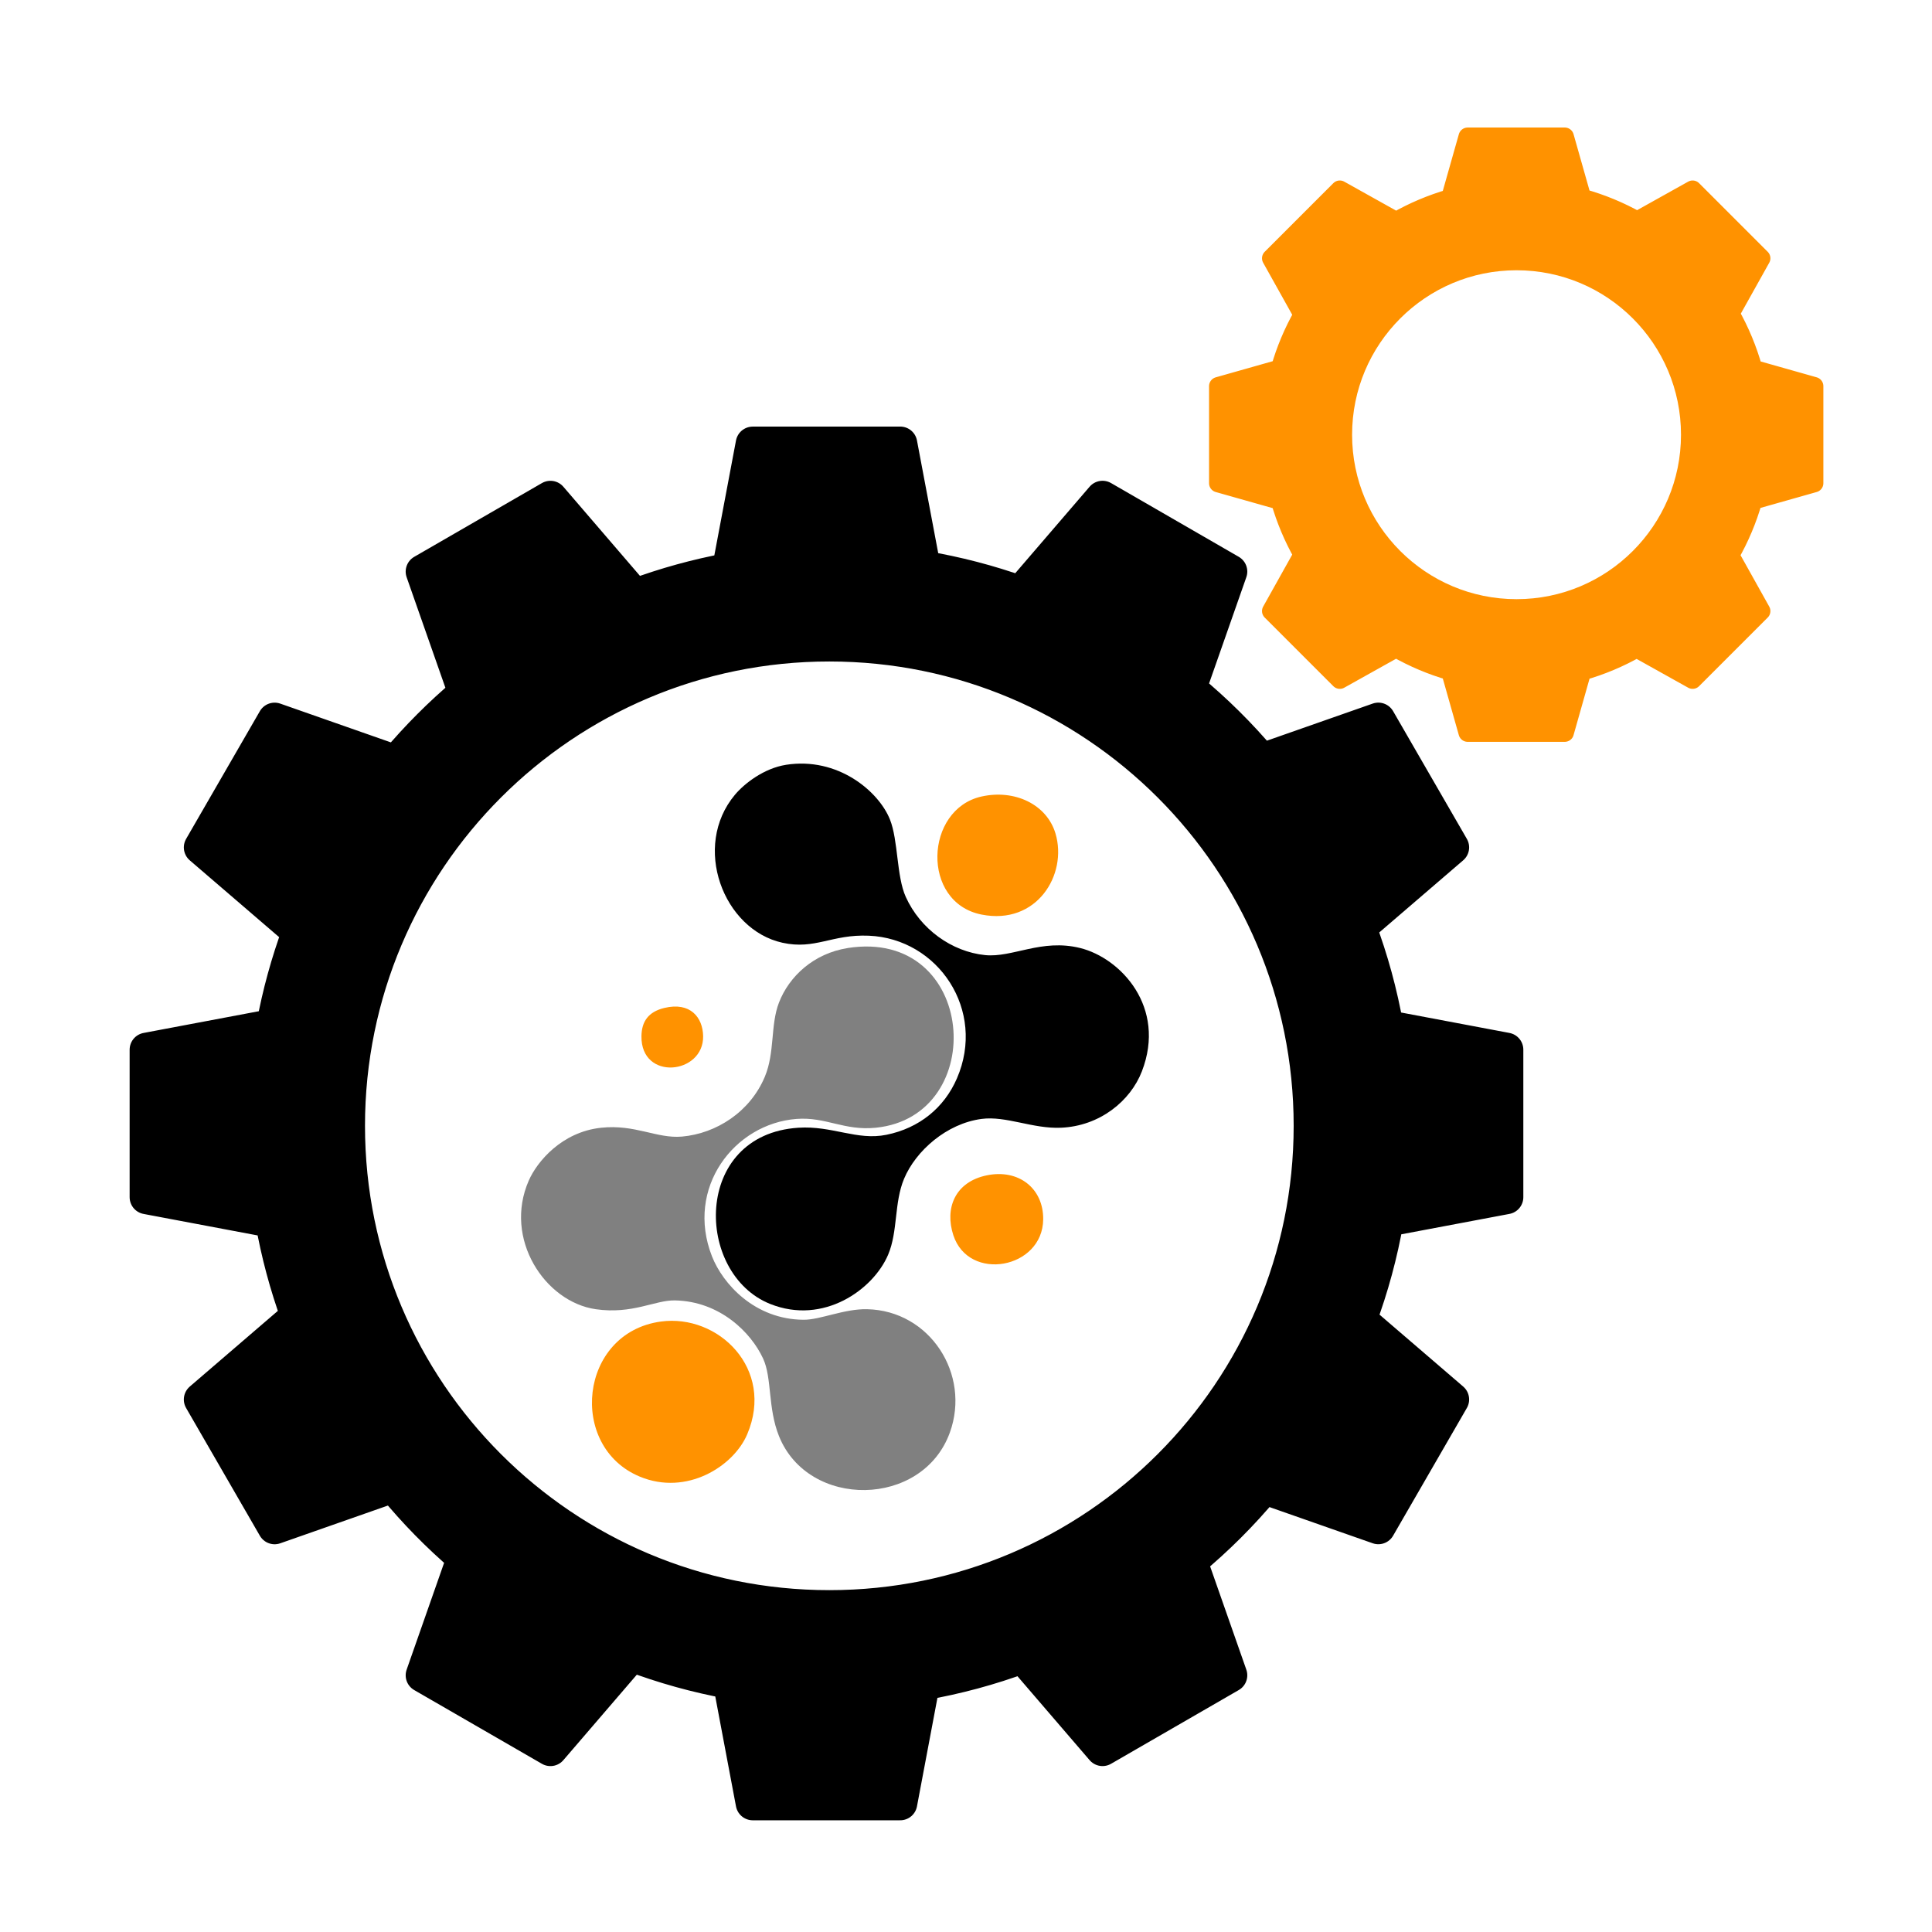
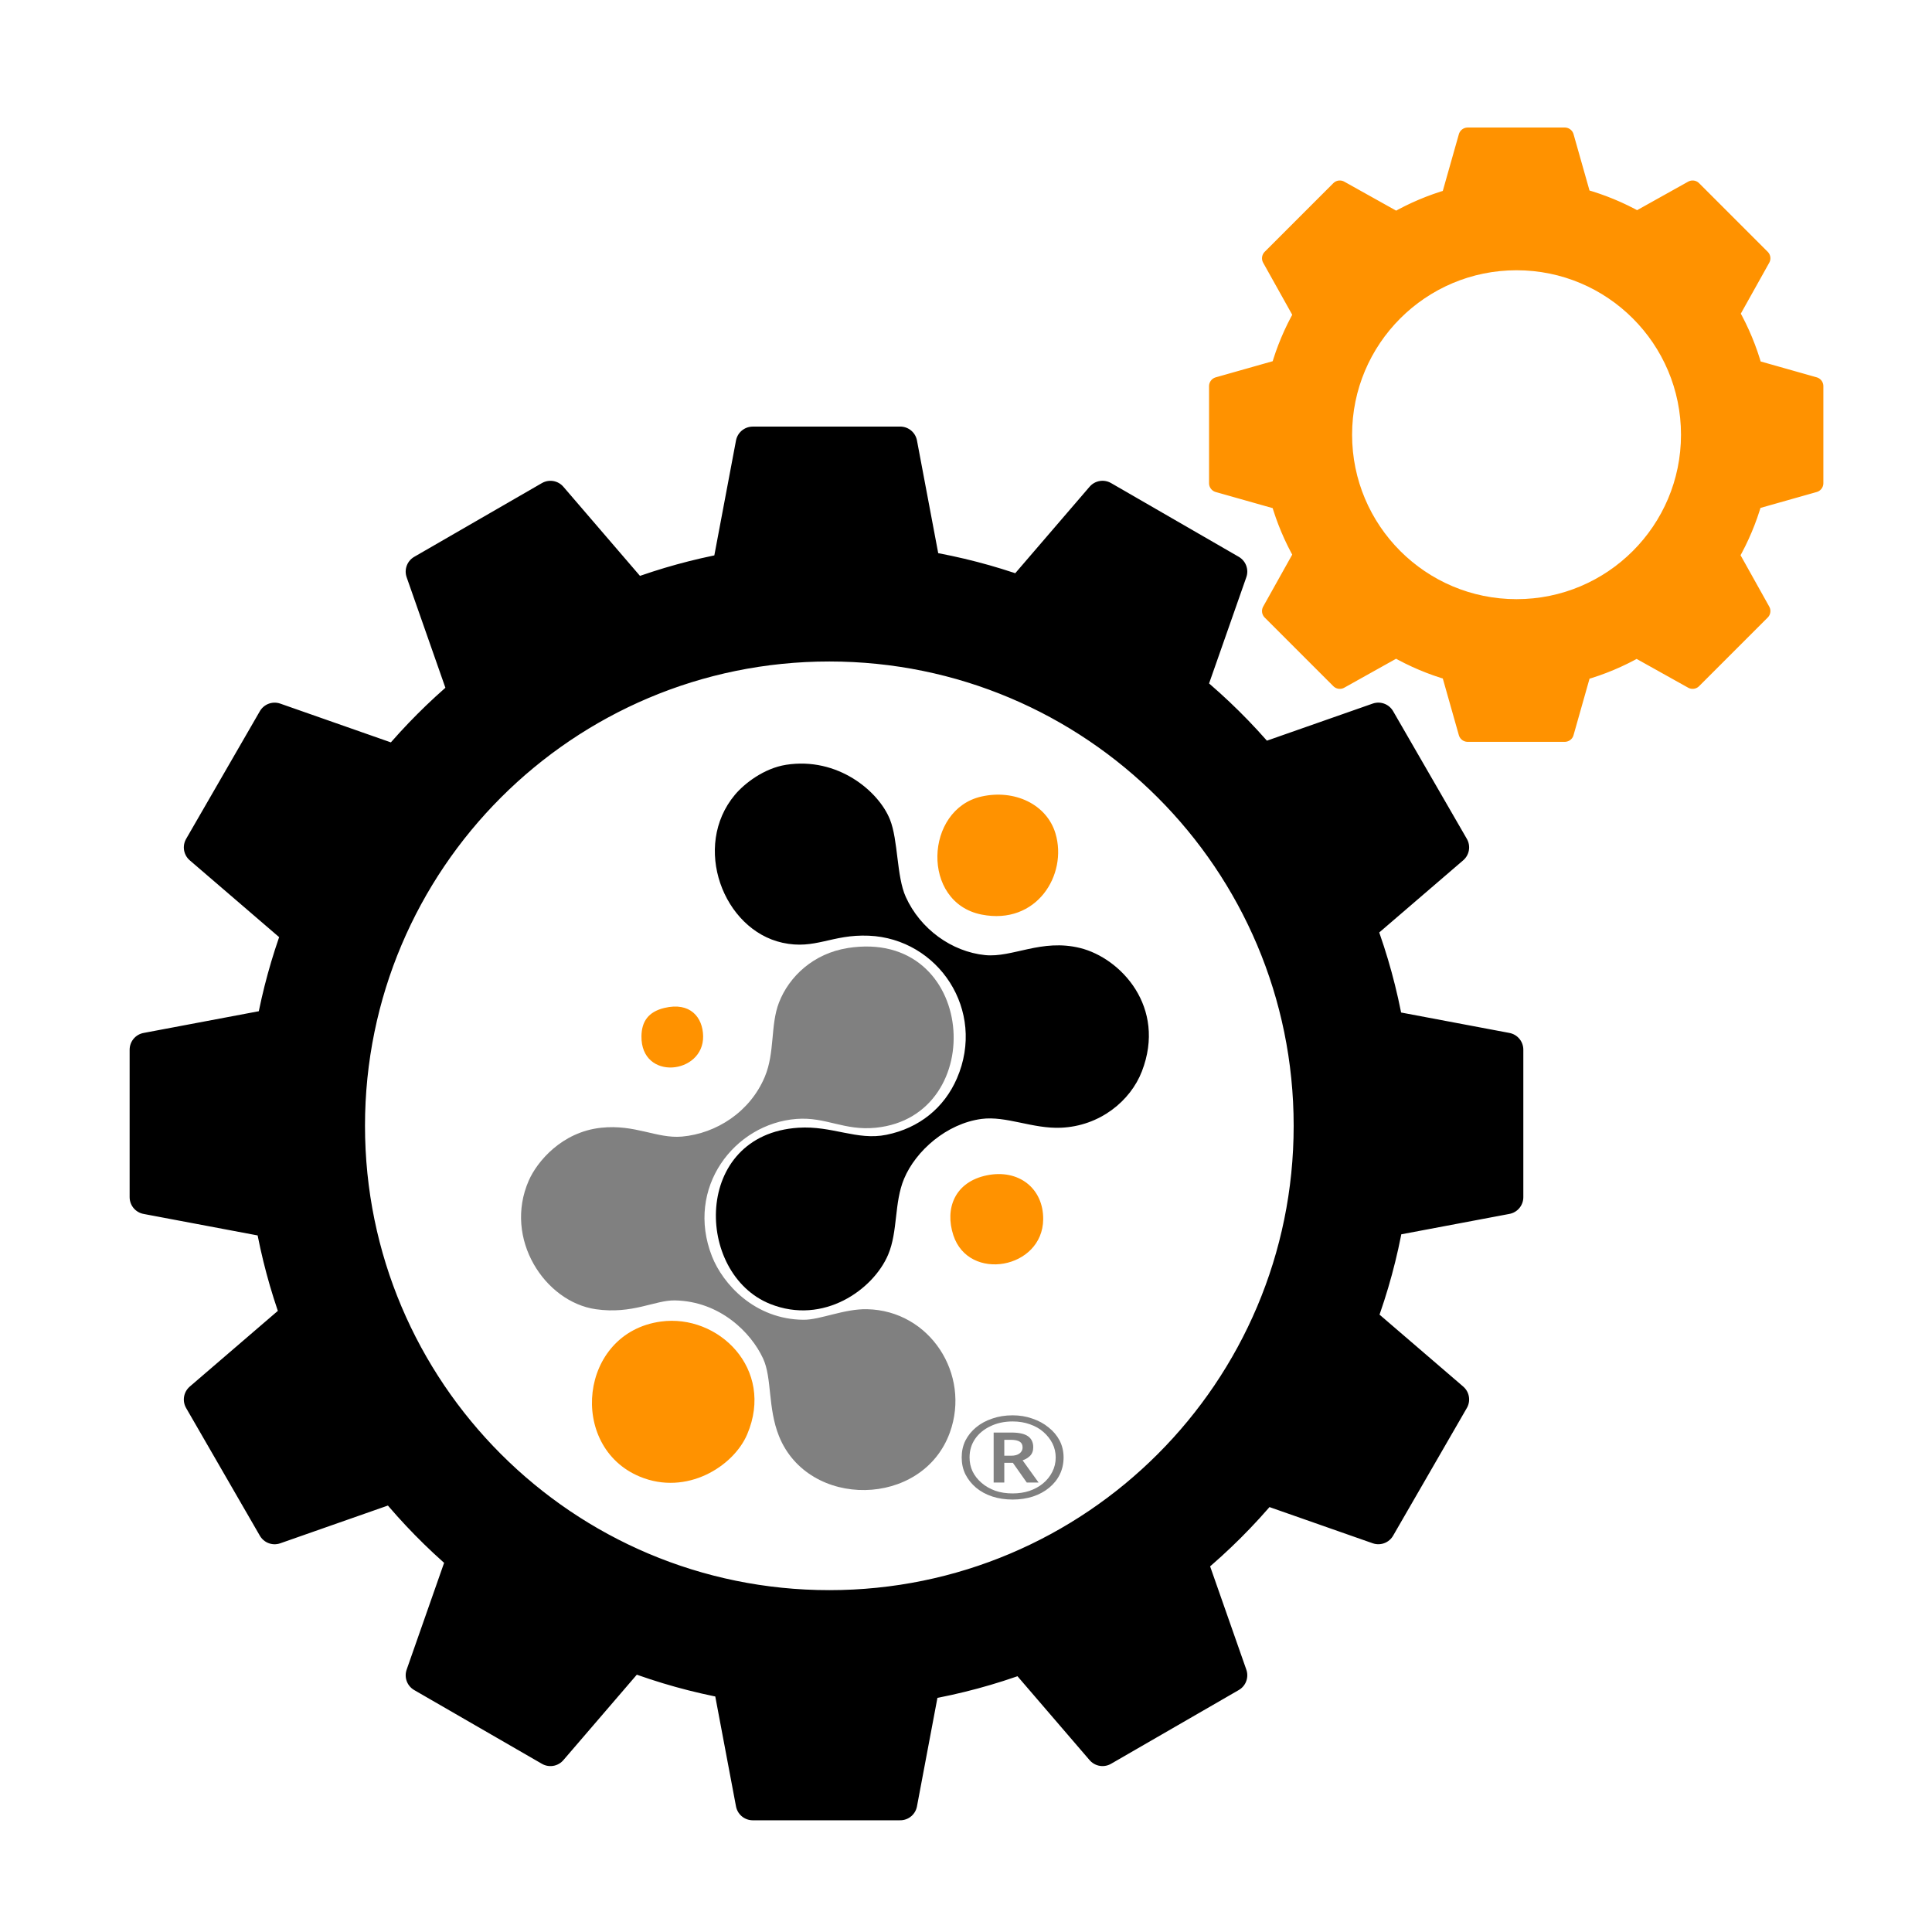
<svg xmlns="http://www.w3.org/2000/svg" width="16" height="16" viewBox="0 0 4.233 4.233" version="1.1" id="svg1">
  <defs id="defs1" />
  <g id="layer1">
    <g id="layer1-3" transform="matrix(0.0295245,0,0,0.0295245,-0.9658146,-2.251571)">
      <g id="logo" transform="matrix(0.2645833,0,0,0.2645833,71.37631,129.3661)" style="display:inline">
        <path class="cls-8" d="m 74.31,13.8 c 14.51,-2.28 25.97,7.37 29.16,15.32 2.36,5.88 1.82,15.94 4.45,21.74 4.08,9.02 12.89,15.36 22.24,16.31 7.69,0.78 15.83,-4.68 26.68,-1.98 11.38,2.83 24.25,16.59 17.3,34.59 -3.22,8.33 -11.82,15.36 -22.73,15.81 -7.92,0.33 -15.38,-3.38 -22.24,-2.47 -9.81,1.3 -18.47,8.96 -21.74,16.8 -2.81,6.73 -1.69,14.71 -4.45,21.25 -4.13,9.8 -18.13,19.84 -33.11,13.84 -21.18,-8.49 -21.76,-47.48 7.91,-49.42 9.52,-0.62 16.42,3.66 24.71,1.98 9.22,-1.87 16.21,-7.59 19.77,-15.81 8.28,-19.12 -5.25,-39.21 -24.71,-40.03 -10.42,-0.44 -14.99,4 -24.21,1.98 C 56.71,60.05 47.87,36.68 60,22.2 c 2.64,-3.15 8.14,-7.43 14.33,-8.4 z" id="path1-8" style="fill-rule:evenodd" />
        <path class="cls-5" d="m 129.16,22.69 c 9.25,-2.07 18.3,2.16 20.75,10.38 3.44,11.53 -5.26,25.81 -20.75,22.73 -17.02,-3.38 -15.98,-29.54 0,-33.11 z" id="path2" style="fill:#ff9200;fill-rule:evenodd" />
        <path class="cls-7" d="m 91.61,65.19 c 36.26,-5.69 39.92,47.16 7.91,50.4 -8.9,0.9 -14.04,-3.1 -22.24,-2.47 -17.46,1.34 -31.25,19.33 -23.72,38.54 3.02,7.7 11.96,17.71 25.7,17.79 4.66,0.03 11.37,-3.1 17.79,-2.96 17.64,0.36 29.14,18.26 23.23,34.59 -7.66,21.17 -39.71,21.52 -47.93,0.99 -3.17,-7.91 -1.93,-16.3 -4.45,-21.74 -3.39,-7.34 -12.12,-16.05 -24.71,-16.31 -5.62,-0.11 -11.94,3.96 -22.24,2.47 -14.22,-2.05 -25.93,-19.73 -18.78,-36.07 2.34,-5.35 9.28,-13.64 20.26,-14.82 9.59,-1.04 15.66,3.1 22.73,2.47 9.58,-0.85 19.09,-6.89 23.23,-16.8 2.85,-6.82 1.52,-14.44 3.95,-20.75 2.84,-7.38 9.74,-13.82 19.27,-15.32 z" id="path3" style="fill:#808080;fill-rule:evenodd" />
        <path class="cls-5" d="m 40.21,81.99 c 7.26,-1.75 10.78,2.64 10.87,7.91 0.18,10.77 -17.48,12.66 -17.3,0 0.06,-4.11 1.93,-6.82 6.42,-7.91 z" id="path4" style="fill:#ff9200;fill-rule:evenodd" />
        <path class="cls-5" d="m 130.65,128.94 c 8.95,-1.84 15.9,3.68 15.81,12.35 -0.13,13.88 -20.87,17.68 -25.2,4.45 -2.46,-7.5 0.4,-14.95 9.39,-16.8 z" id="path5" style="fill:#ff9200;fill-rule:evenodd" />
        <path class="cls-5" d="m 39.23,169.95 c 16.07,-2.19 32.02,13.25 24.21,31.63 -3.8,8.95 -16.95,17.35 -30.14,11.86 -20.2,-8.4 -17.04,-40.35 5.93,-43.49 z" id="path6" style="fill:#ff9200;fill-rule:evenodd" />
      </g>
      <path id="path23" style="display:inline;fill:#000000;fill-opacity:1;stroke:#000000;stroke-width:2.529;stroke-linecap:round;stroke-linejoin:round;stroke-dasharray:none;stroke-opacity:1;paint-order:stroke markers fill" d="m 88.573,109.184 -1.767,9.37 a 42.001,42.001 0 0 0 -6.993,1.927 l -6.253,-7.275 -4.551,2.628 -0.376,0.217 -4.551,2.628 3.162,9.018 a 42.001,42.001 0 0 0 -5.127,5.136 l -9.025,-3.164 -2.628,4.551 -0.217,0.376 -2.628,4.551 7.292,6.267 a 42.001,42.001 0 0 0 -1.915,6.973 l -9.399,1.772 v 5.255 0.434 5.255 l 9.319,1.757 a 42.001,42.001 0 0 0 1.895,7.075 l -7.192,6.182 2.628,4.551 0.217,0.376 2.628,4.551 8.815,-3.091 a 42.001,42.001 0 0 0 5.239,5.343 l -3.064,8.737 4.551,2.628 0.376,0.217 4.551,2.628 6.022,-7.007 a 42.001,42.001 0 0 0 7.294,2.028 l 1.697,9.001 h 5.255 0.434 5.255 l 1.679,-8.905 a 42.001,42.001 0 0 0 7.414,-2.005 l 5.92,6.887 4.551,-2.628 0.376,-0.217 4.551,-2.628 -2.975,-8.486 a 42.001,42.001 0 0 0 5.486,-5.477 l 8.479,2.973 2.628,-4.551 0.217,-0.376 2.628,-4.551 -6.87,-5.905 a 42.001,42.001 0 0 0 2.016,-7.434 l 8.876,-1.674 v -5.255 -0.434 -5.255 l -8.889,-1.676 a 42.001,42.001 0 0 0 -2.026,-7.412 l 6.893,-5.925 -2.628,-4.551 -0.217,-0.376 -2.628,-4.551 -8.666,3.038 a 42.001,42.001 0 0 0 -5.377,-5.321 l 3.053,-8.707 -4.551,-2.628 -0.376,-0.217 -4.551,-2.628 -6.079,7.072 a 42.001,42.001 0 0 0 -7.195,-1.873 l -1.739,-9.222 h -5.255 -0.434 z m 5.684,14.901 A 35.722,35.722 0 0 1 129.979,159.808 35.722,35.722 0 0 1 94.257,195.529 35.722,35.722 0 0 1 58.534,159.808 35.722,35.722 0 0 1 94.257,124.085 Z" />
      <path id="path17" style="display:inline;fill:#ff9200;fill-opacity:1;stroke:#ff9200;stroke-width:1.358;stroke-linecap:round;stroke-linejoin:round;stroke-dasharray:none;stroke-opacity:1;paint-order:stroke markers fill" d="m 141.627,86.404 -1.294,4.568 a 18.24,18.24 0 0 0 -4.014,1.698 l -4.181,-2.336 -2.446,2.446 -0.202,0.202 -2.446,2.446 2.341,4.191 a 18.24,18.24 0 0 0 -1.684,3.999 l -4.587,1.299 v 3.459 0.285 3.459 l 4.586,1.298 a 18.24,18.24 0 0 0 1.684,4.002 l -2.34,4.188 2.446,2.446 0.202,0.202 2.446,2.446 4.176,-2.333 a 18.24,18.24 0 0 0 4.02,1.701 l 1.292,4.563 h 3.459 0.286 3.459 l 1.289,-4.551 a 18.24,18.24 0 0 0 4.049,-1.699 l 4.152,2.319 2.446,-2.446 0.202,-0.202 2.446,-2.446 -2.314,-4.143 a 18.24,18.24 0 0 0 1.712,-4.063 l 4.532,-1.283 v -3.459 -0.285 -3.459 l -4.521,-1.28 a 18.24,18.24 0 0 0 -1.702,-4.103 l 2.293,-4.105 -2.446,-2.446 -0.202,-0.202 -2.446,-2.446 -4.116,2.299 a 18.24,18.24 0 0 0 -4.086,-1.687 l -1.287,-4.543 h -3.459 -0.286 z m 3.627,9.234 a 12.883,12.883 0 0 1 12.883,12.883 12.883,12.883 0 0 1 -12.883,12.883 12.883,12.883 0 0 1 -12.883,-12.883 12.883,12.883 0 0 1 12.883,-12.883 z" />
+       <text xml:space="preserve" style="font-size:9.352px;line-height:1.25;font-family:'Arial Narrow';-inkscape-font-specification:'Arial Narrow';letter-spacing:0px;word-spacing:0px;fill:#808080;fill-opacity:1;stroke-width:0.234" x="94.175" y="206.178" id="text13" transform="scale(1.099858,0.909208)">
+         <tspan id="tspan13" x="94.175" y="206.178" style="font-style:normal;font-variant:normal;font-weight:normal;font-stretch:normal;font-family:'Zag Bold';-inkscape-font-specification:'Zag Bold, ';fill:#808080;fill-opacity:1;stroke-width:0.234">®</tspan>
+       </text>
    </g>
  </g>
</svg>
